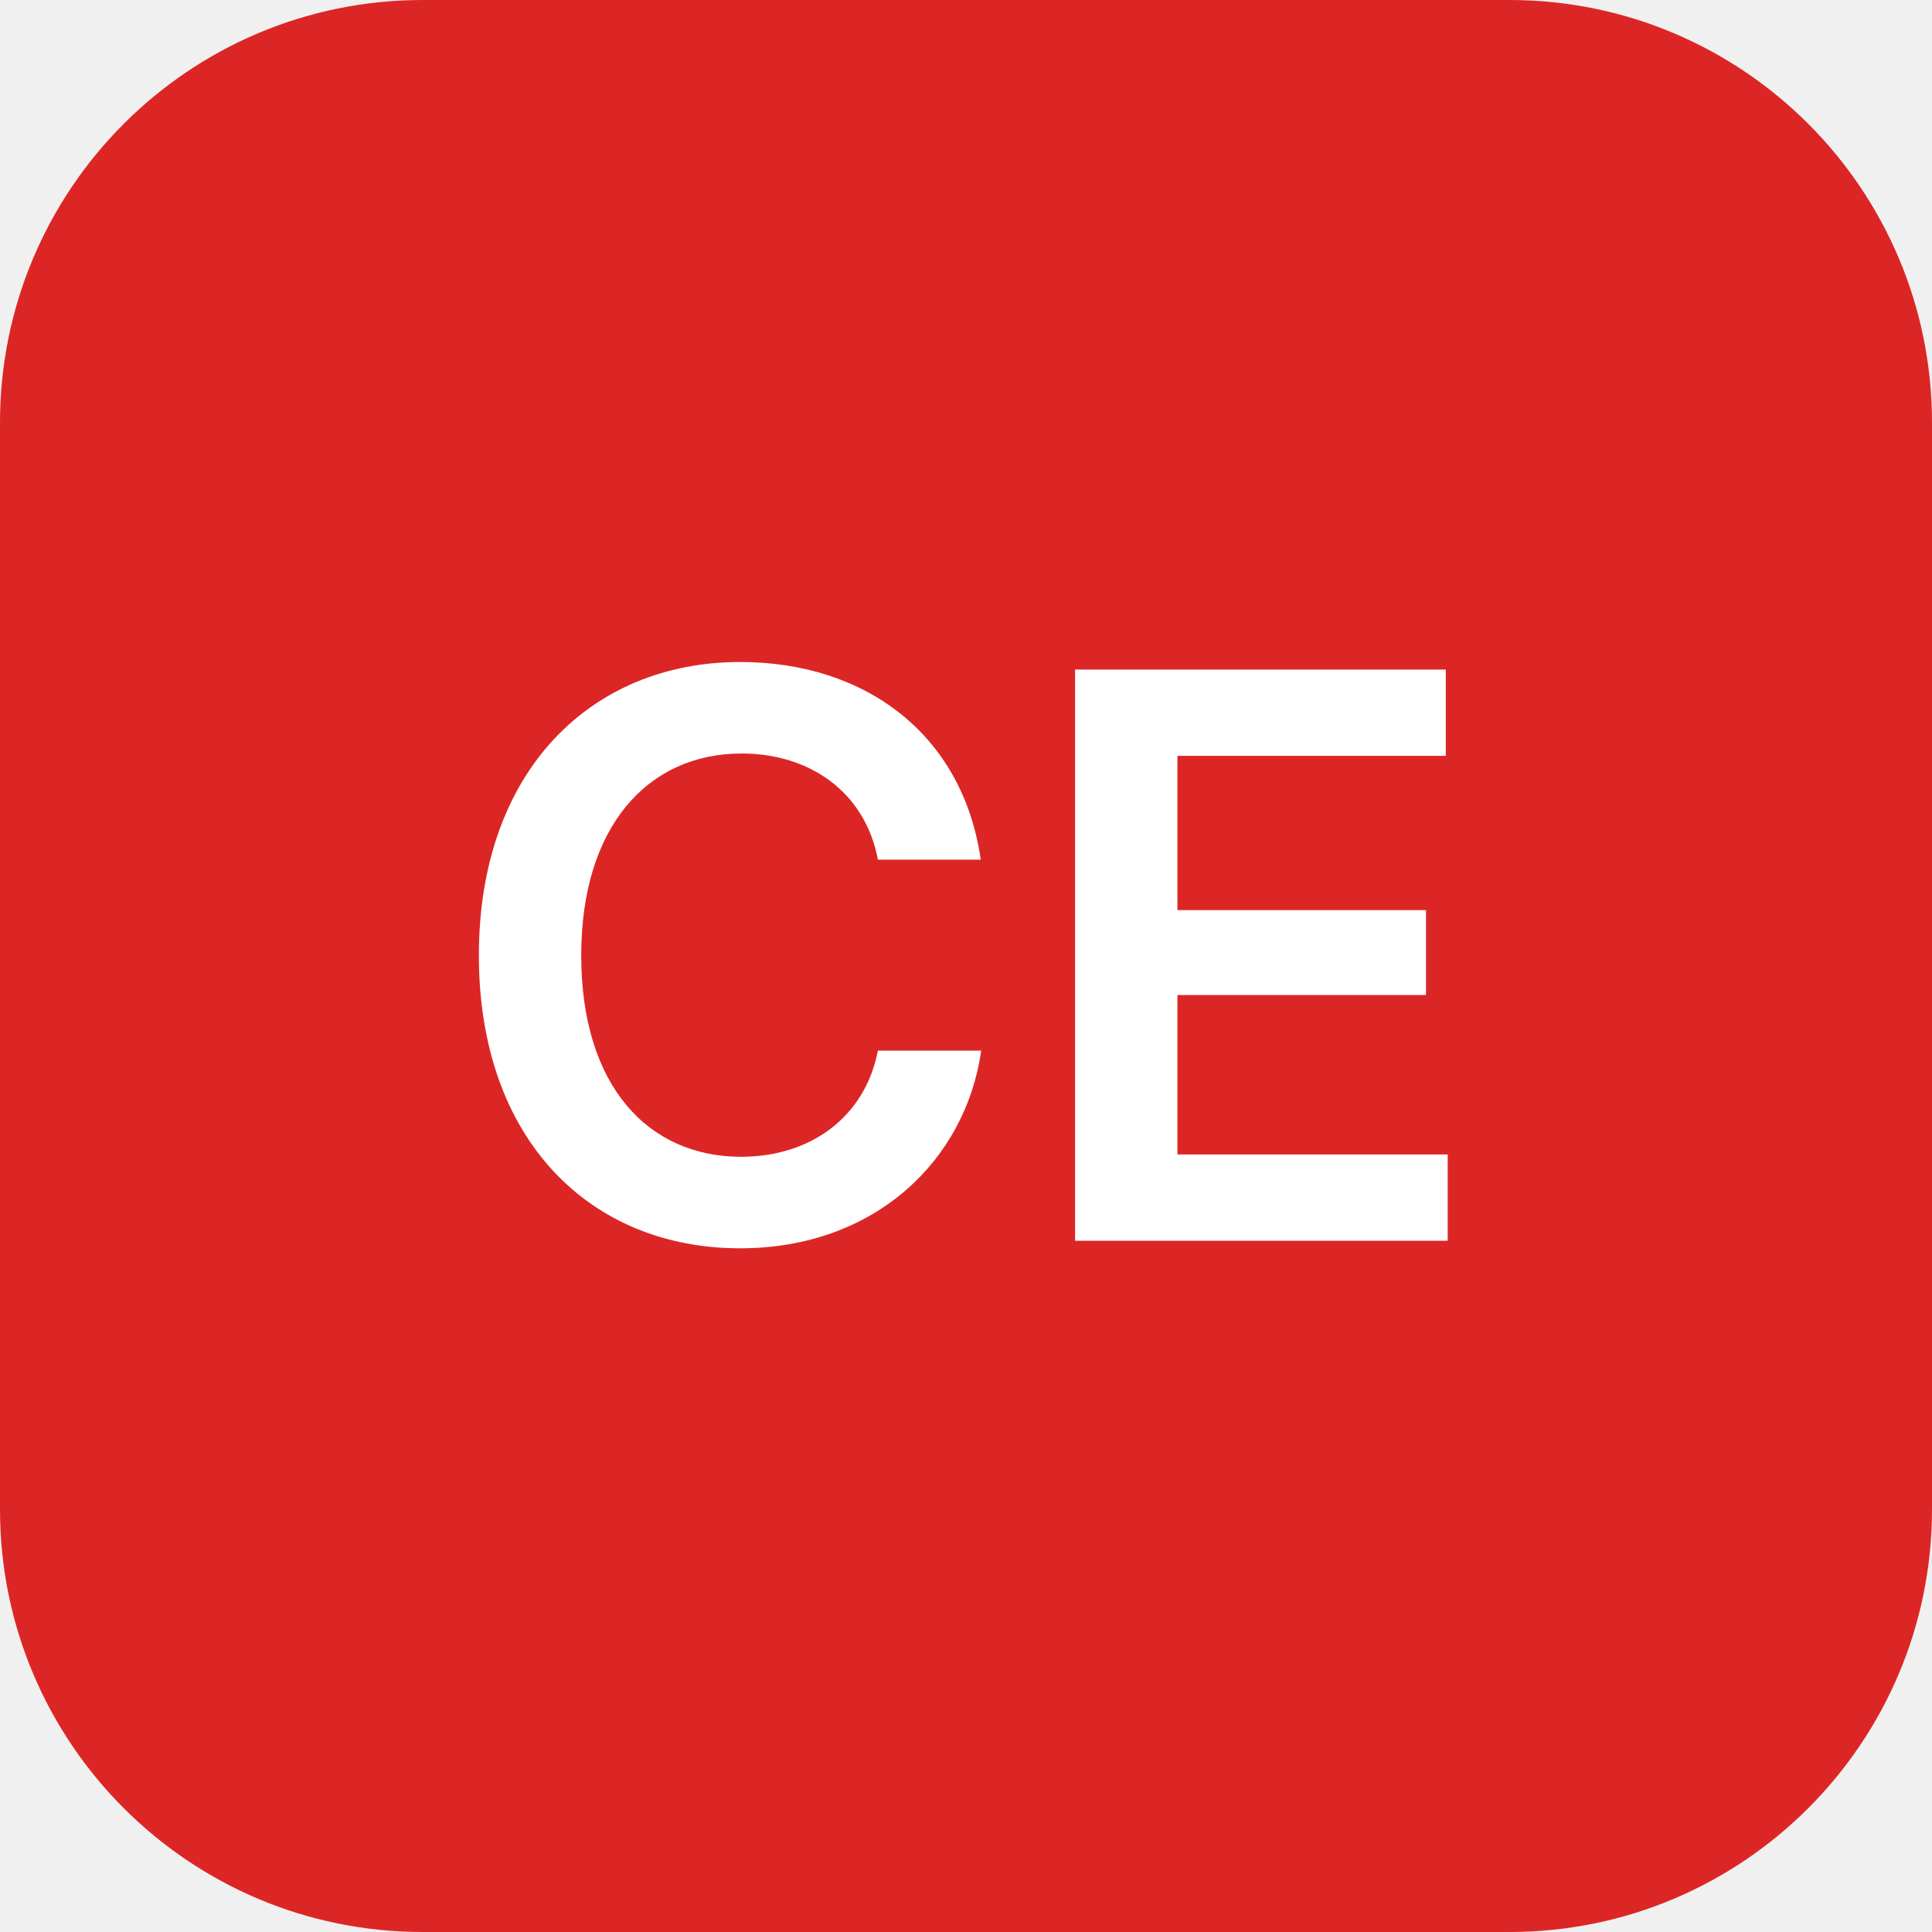
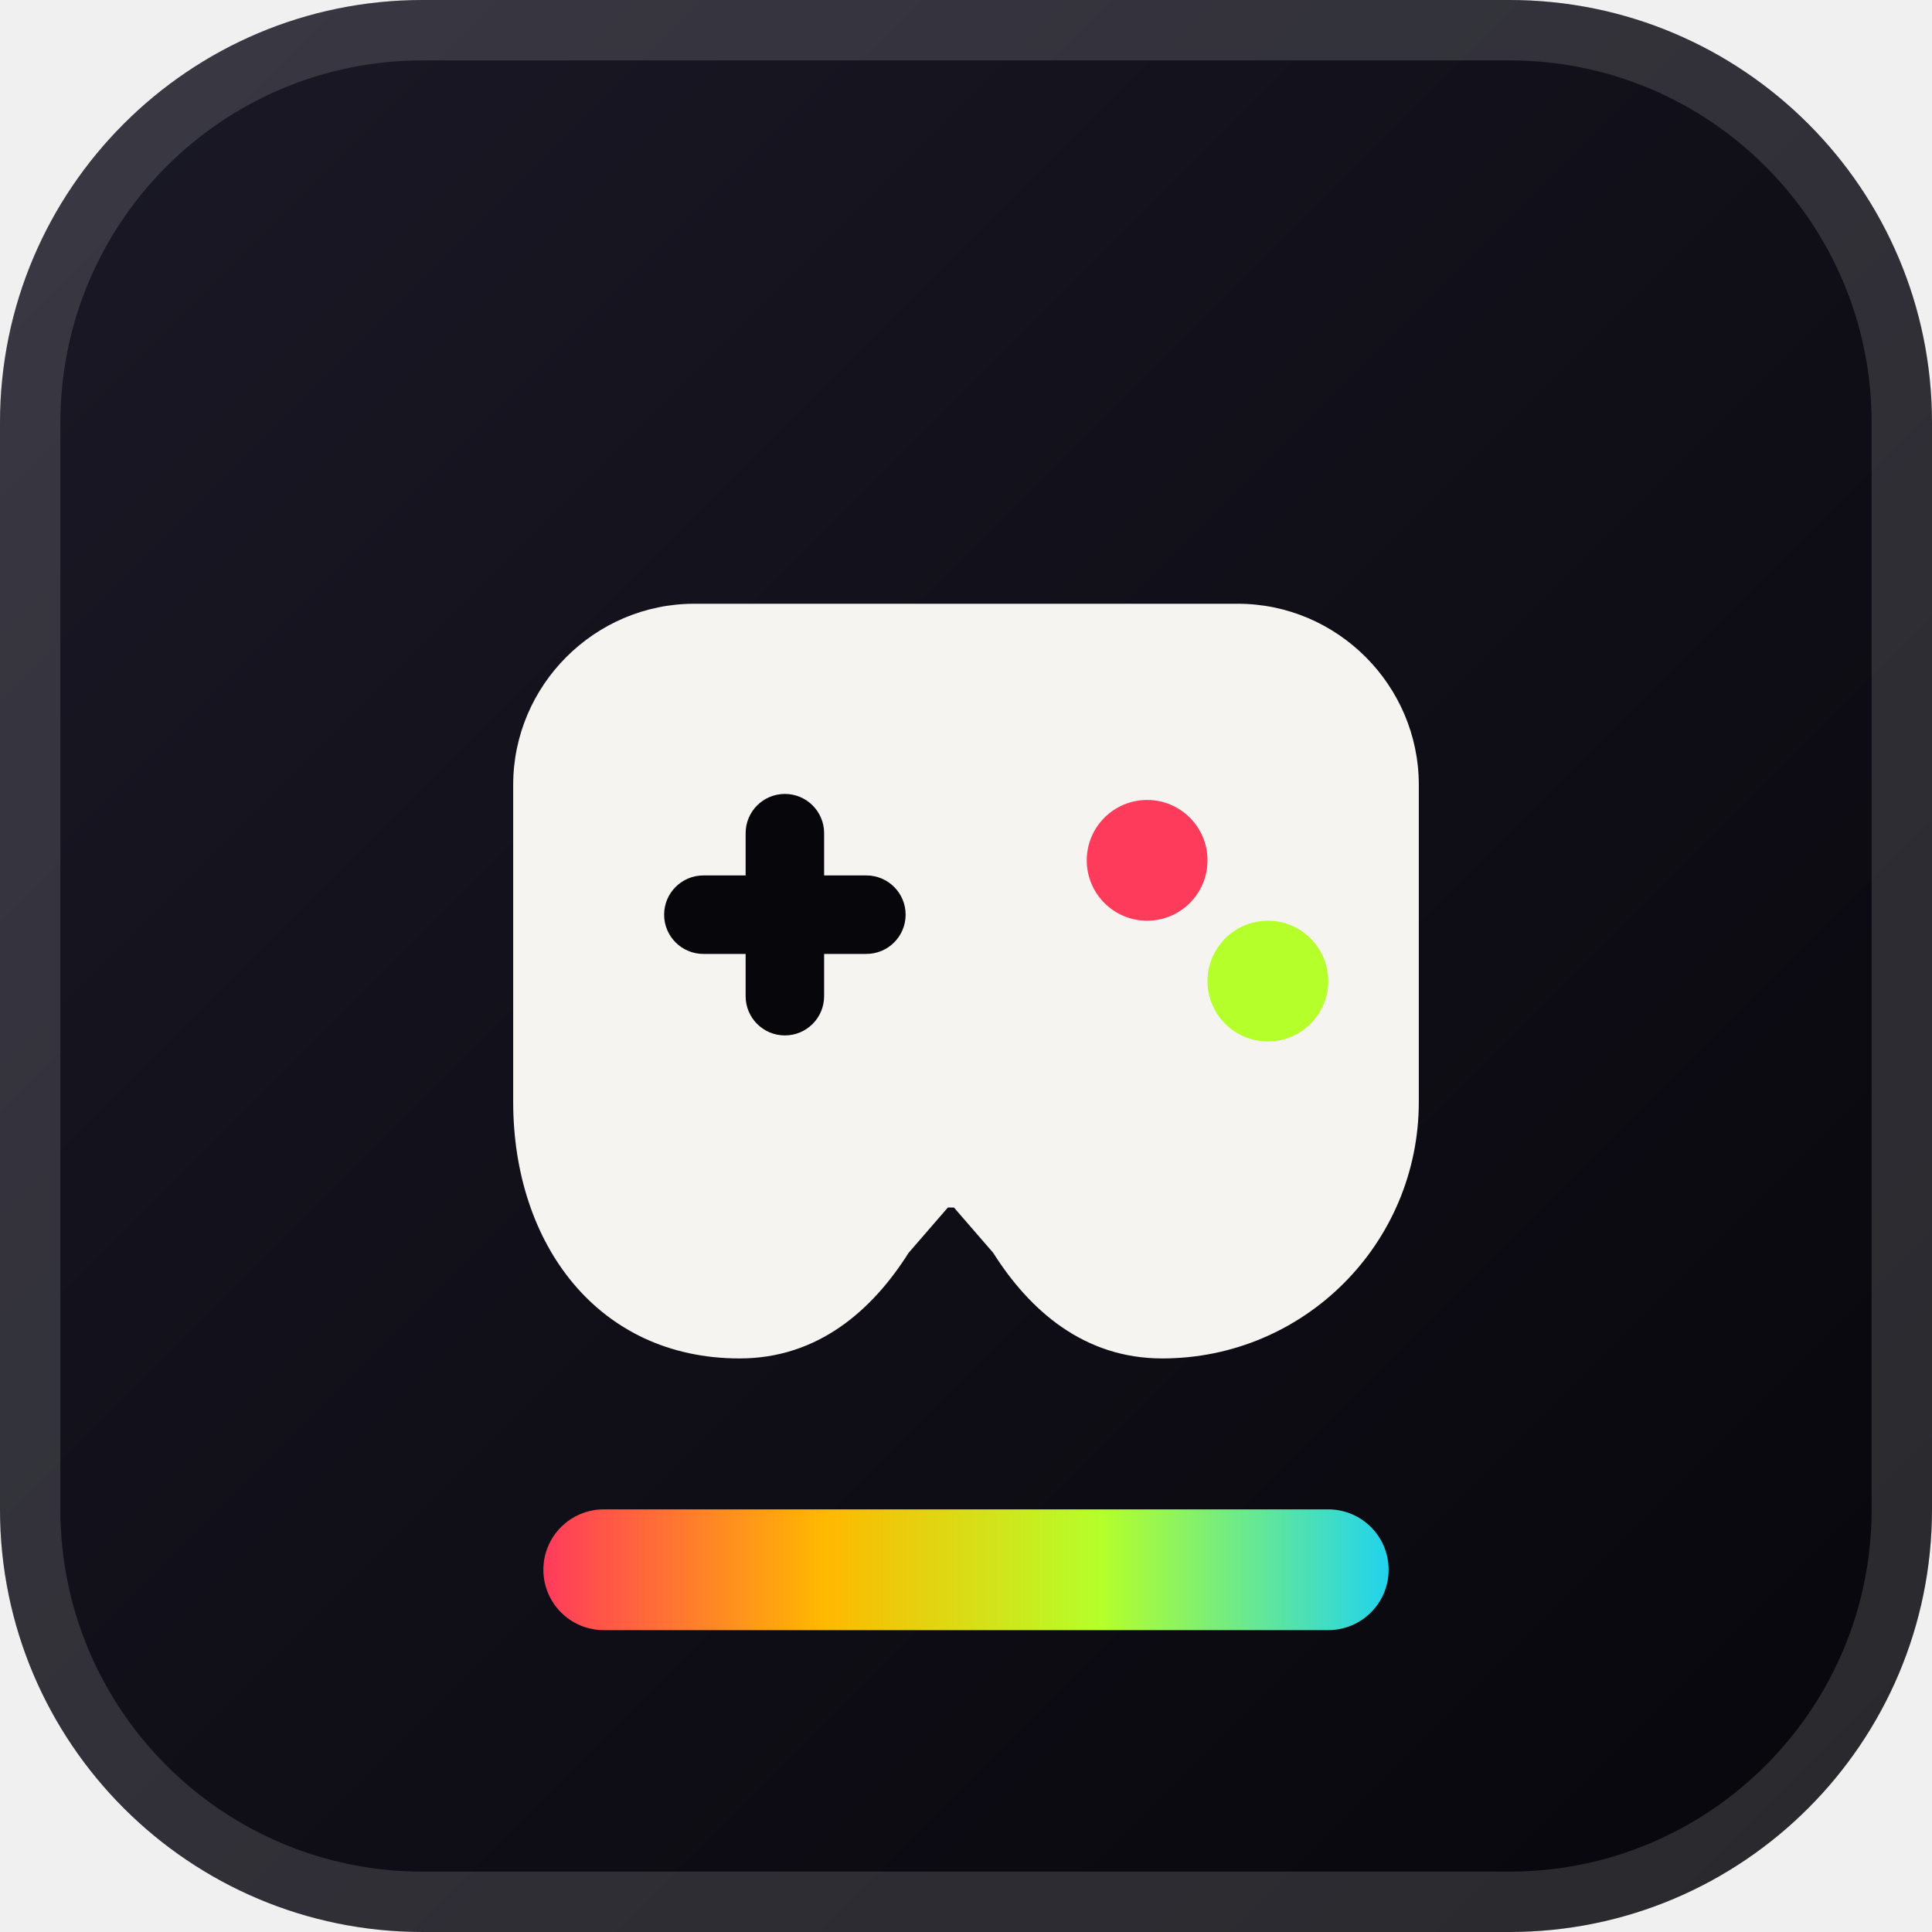
<svg xmlns="http://www.w3.org/2000/svg" viewBox="0 0 64 64">
-   <rect width="64" height="64" rx="14" fill="#dc2626" />
-   <text x="32" y="32" dy="0.35em" text-anchor="middle" font-family="ui-sans-serif, system-ui, -apple-system, sans-serif" font-size="26" font-weight="600" fill="#ffffff">CE</text>
+   <defs>
+     <linearGradient id="bg" x1="0" y1="0" x2="1" y2="1">
+       <stop offset="0" stop-color="#1A1926" />
+       <stop offset="1" stop-color="#07060B" />
+     </linearGradient>
+     <linearGradient id="bar" x1="0" y1="0" x2="1" y2="0">
+       <stop offset="0" stop-color="#FF3B5C" />
+       <stop offset="0.33" stop-color="#FFB800" />
+       <stop offset="0.66" stop-color="#B5FF2A" />
+       <stop offset="1" stop-color="#22D3EE" />
+     </linearGradient>
+   </defs>
+   <rect width="64" height="64" rx="14" fill="url(#bg)" />
+   <rect x="1" y="1" width="62" height="62" rx="13" fill="none" stroke="#ffffff" stroke-opacity="0.14" stroke-width="2" />
+   <path d="M17 26c0-3.3 2.7-6 6-6h18c3.3 0 6 2.7 6 6v10.5c0 4.7-3.8 8.5-8.5 8.5-2.6 0-4.4-1.6-5.6-3.5L31.6 40h-.2l-1.3 1.5C28.9 43.4 27.1 45 24.5 45 19.8 45 17 41.2 17 36.5Z" fill="#F5F4F0" />
+   <rect x="22" y="29" width="8" height="2.6" rx="1.3" fill="#07060B" />
+   <rect x="24.7" y="26.3" width="2.6" height="8" rx="1.3" fill="#07060B" />
+   <circle cx="38" cy="28.5" r="2" fill="#FF3B5C" />
+   <circle cx="42" cy="32.5" r="2" fill="#B5FF2A" />
+   <rect x="18" y="50" width="28" height="4" rx="2" fill="url(#bar)" />
</svg>
